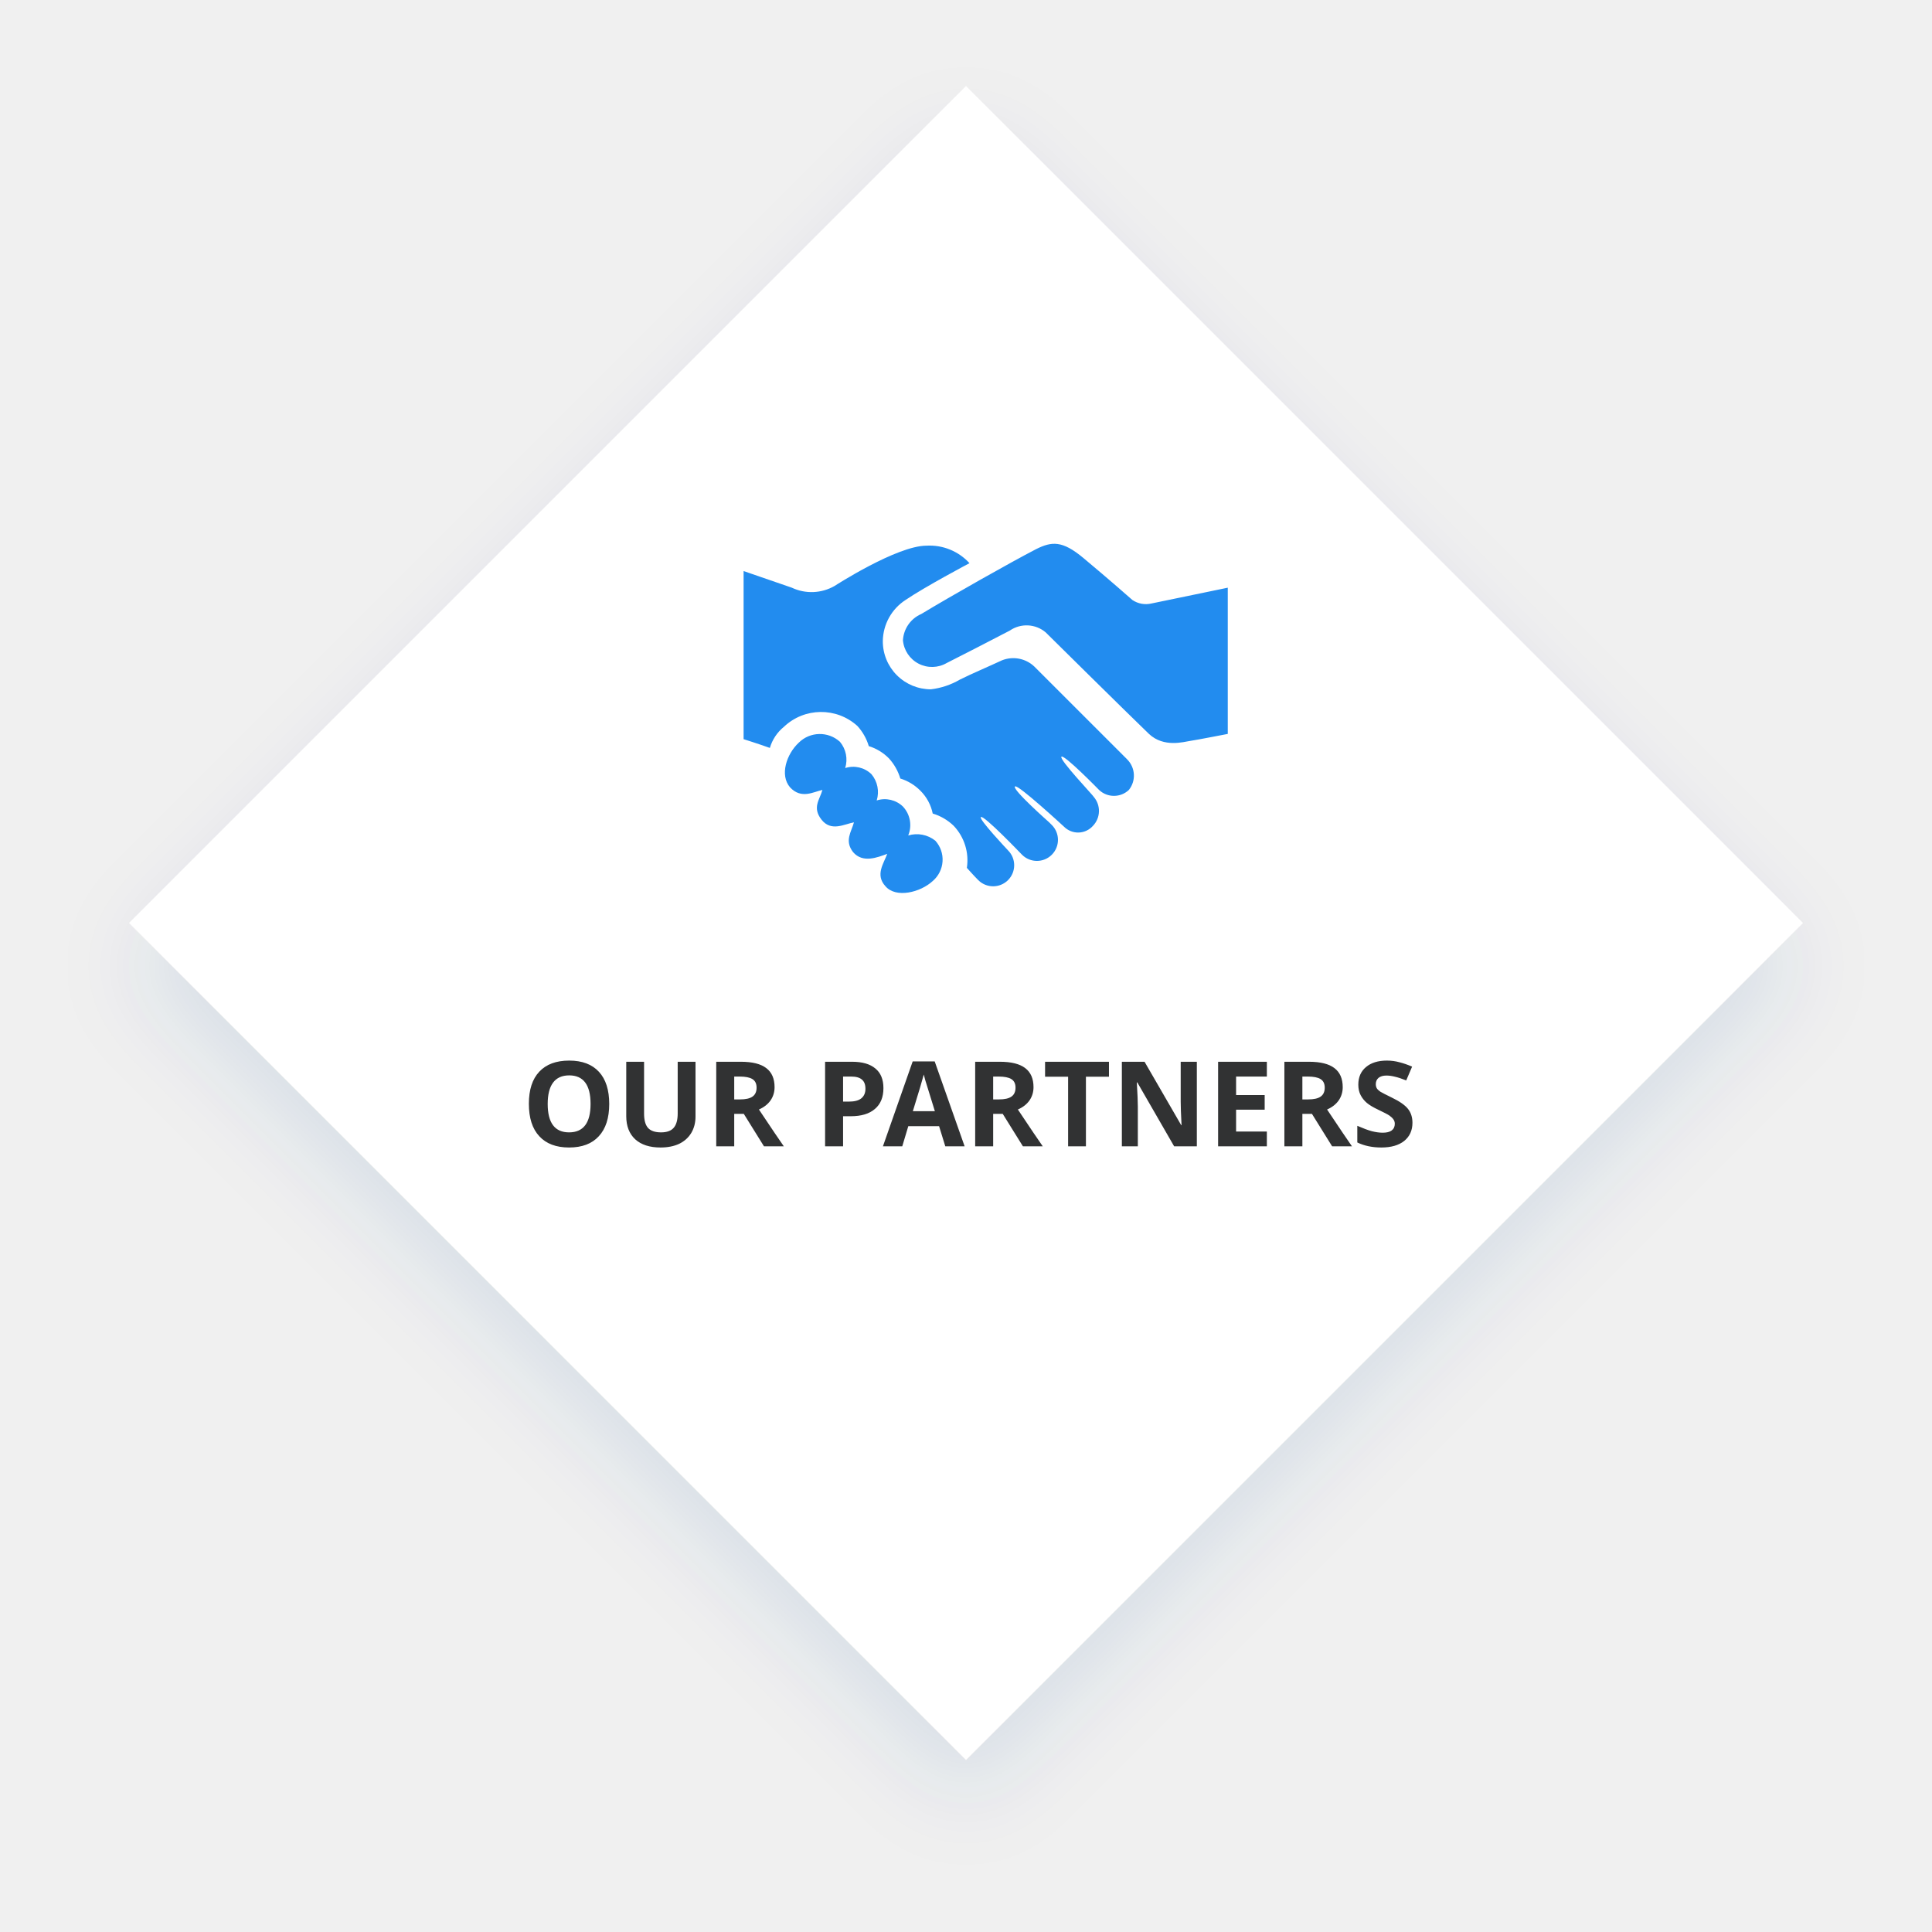
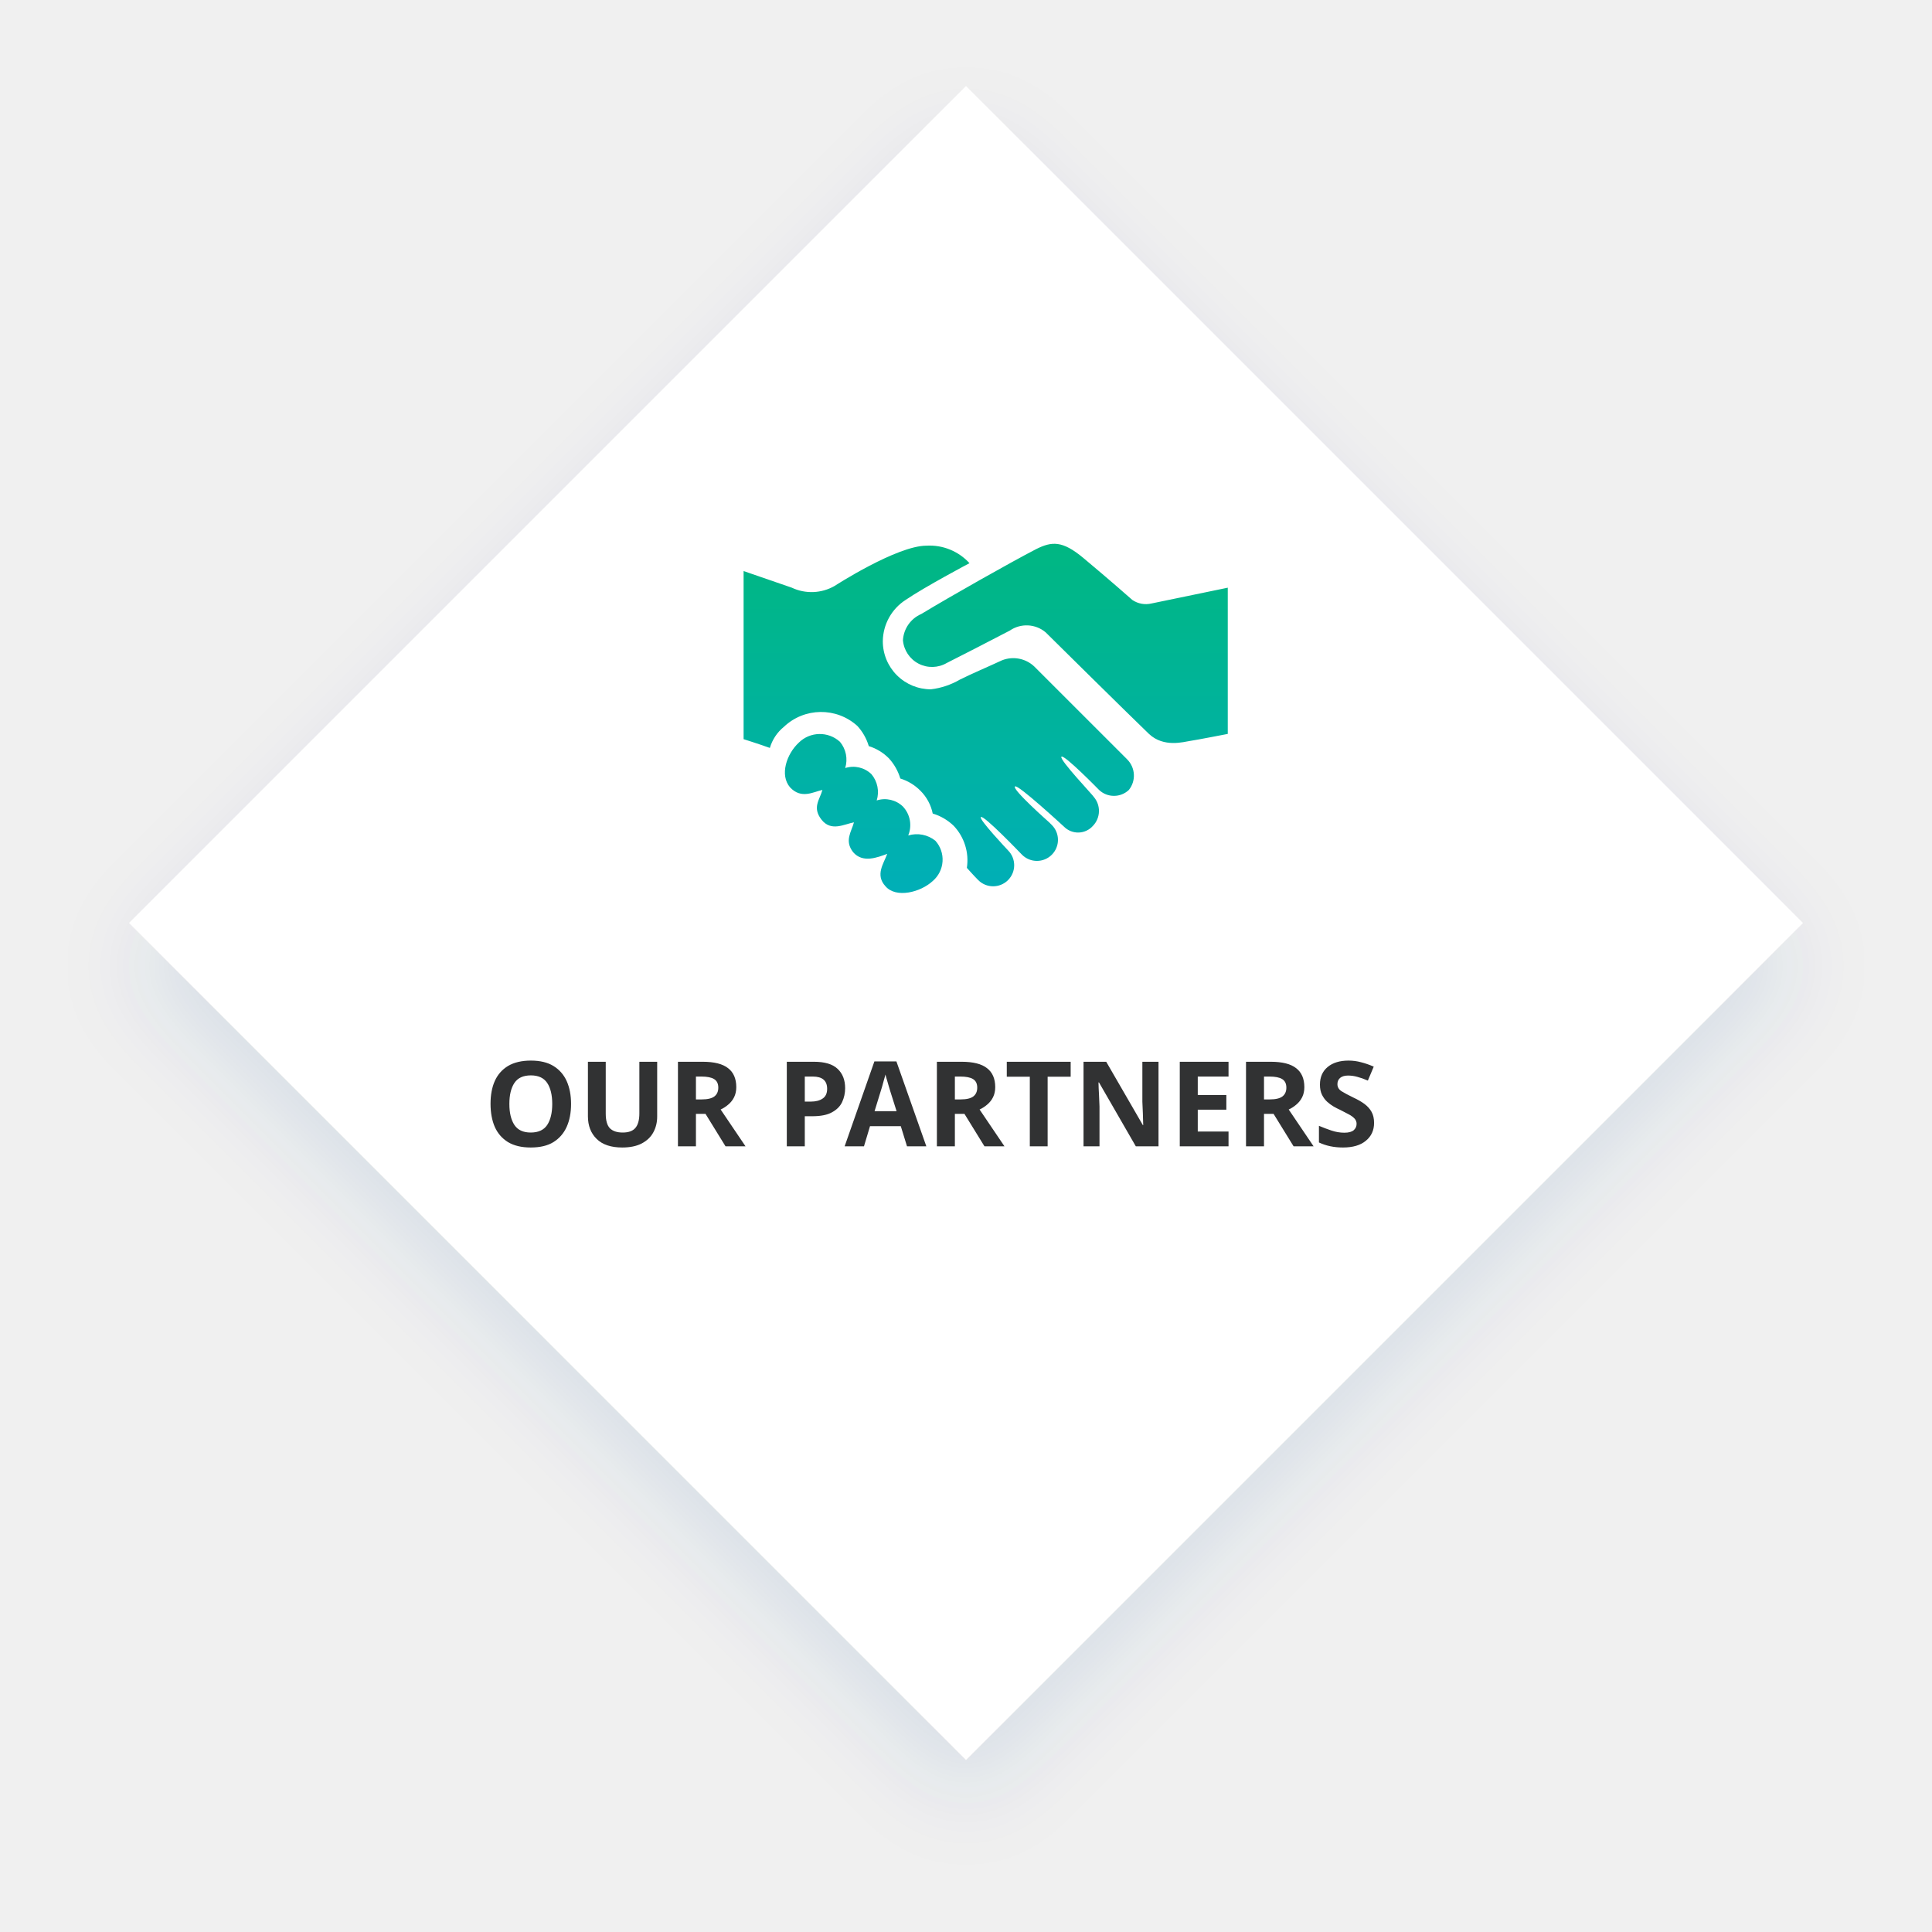
<svg xmlns="http://www.w3.org/2000/svg" viewBox="236.889 -1245.541 179.563 179.563">
  <defs>
    <style>
      .cls-1 {
        fill: #fff;
      }

      .cls-2 {
        fill: #313233;
        font-size: 11px;
-         font-family: OpenSans-Bold, Open Sans;
+         font-family: GothamPro-Bold, Gotham Pro;
        font-weight: 700;
      }

      .cls-3 {
-         fill: #228cef;
+         fill: url(#linear-gradient);
      }

      .cls-4 {
        filter: url(#Path_110);
      }
    </style>
    <filter id="Path_110" x="236.889" y="-1245.541" width="179.563" height="179.563" filterUnits="userSpaceOnUse">
      <feOffset dy="4" input="SourceAlpha" />
      <feGaussianBlur stdDeviation="4" result="blur" />
      <feFlood flood-color="#0f5699" flood-opacity="0.102" />
      <feComposite operator="in" in2="blur" />
      <feComposite in="SourceGraphic" />
    </filter>
+     <linearGradient id="linear-gradient" x1="0.5" x2="0.5" y2="1" gradientUnits="objectBoundingBox">
+       <stop offset="0" stop-color="#00b782" />
+       <stop offset="1" stop-color="#00afb7" />
+     </linearGradient>
  </defs>
  <g id="_3" data-name="3" transform="translate(-593 -2154)">
    <g class="cls-4" transform="matrix(1, 0, 0, 1, 593, 2154)">
      <path id="Path_110-2" data-name="Path 110" class="cls-1" d="M0,0H110V110H0Z" transform="translate(248.89 -1159.76) rotate(-45)" />
    </g>
    <text id="OUR_PARTNERS" data-name="OUR PARTNERS" class="cls-2" transform="translate(920 1015)">
-       <tspan x="-41.596" y="0">OUR PARTNERS</tspan>
+       <tspan x="-45.16" y="0">OUR PARTNERS</tspan>
    </text>
    <g id="Group_136" data-name="Group 136" transform="translate(899 959.014)">
      <path id="Path_119" data-name="Path 119" class="cls-3" d="M45,4.066v13.59s-2.929.57-3.5.651-2.441.651-3.825-.651c-2.116-2.034-9.6-9.439-9.6-9.439a2.748,2.748,0,0,0-3.336-.163c-1.872.976-4.72,2.441-5.859,3.011A2.715,2.715,0,0,1,14.81,8.949a2.837,2.837,0,0,1,1.709-2.441c2.685-1.627,8.3-4.8,10.66-6.022,1.465-.732,2.441-.814,4.394.814,2.441,2.034,4.557,3.906,4.557,3.906a2.248,2.248,0,0,0,1.79.325C40.687,4.961,45,4.066,45,4.066ZM15.3,27.095a2.521,2.521,0,0,0-.488-2.685,2.433,2.433,0,0,0-2.441-.57,2.6,2.6,0,0,0-.488-2.441,2.433,2.433,0,0,0-2.441-.57,2.6,2.6,0,0,0-.488-2.441,2.78,2.78,0,0,0-3.825.081c-1.139,1.058-1.79,3.011-.814,4.15,1.058,1.139,2.2.407,3.011.244-.244.9-.976,1.627-.081,2.767s2.116.407,3.011.244c-.244.9-.9,1.709-.081,2.767.9,1.058,2.278.488,3.174.163-.325.9-1.139,1.953-.163,3.011.976,1.139,3.255.57,4.394-.488a2.619,2.619,0,0,0,.244-3.743A2.76,2.76,0,0,0,15.3,27.095Zm20.344-7.08L27.016,11.39a2.841,2.841,0,0,0-3.011-.57c-1.221.57-2.767,1.221-3.906,1.79a6.993,6.993,0,0,1-2.685.9A4.463,4.463,0,0,1,12.939,9.03a4.628,4.628,0,0,1,2.116-3.825c1.79-1.221,5.94-3.418,5.94-3.418A5.025,5.025,0,0,0,17.007.16C14.241.16,8.463,3.9,8.463,3.9a4.3,4.3,0,0,1-3.987.163L0,2.52V18.144s1.3.407,2.441.814A3.963,3.963,0,0,1,3.743,17a5.022,5.022,0,0,1,6.835-.081,4.82,4.82,0,0,1,1.058,1.872,4.48,4.48,0,0,1,1.872,1.139,4.82,4.82,0,0,1,1.058,1.872,4.48,4.48,0,0,1,1.872,1.139,4.149,4.149,0,0,1,1.139,2.116A4.76,4.76,0,0,1,19.53,26.2a4.659,4.659,0,0,1,1.221,3.906h0s.651.732,1.058,1.139a1.956,1.956,0,0,0,2.767-2.767s-2.767-2.929-2.523-3.092c.244-.244,3.743,3.418,3.825,3.5a1.956,1.956,0,1,0,2.767-2.767l-.244-.244s-3.5-3.092-3.174-3.336c.244-.244,4.557,3.743,4.557,3.743a1.844,1.844,0,0,0,2.685-.081,2,2,0,0,0,.081-2.685c0-.081-3.255-3.5-3.011-3.743s3.5,3.092,3.5,3.092a2.017,2.017,0,0,0,2.767,0,2.129,2.129,0,0,0-.163-2.848Z" />
    </g>
  </g>
</svg>
